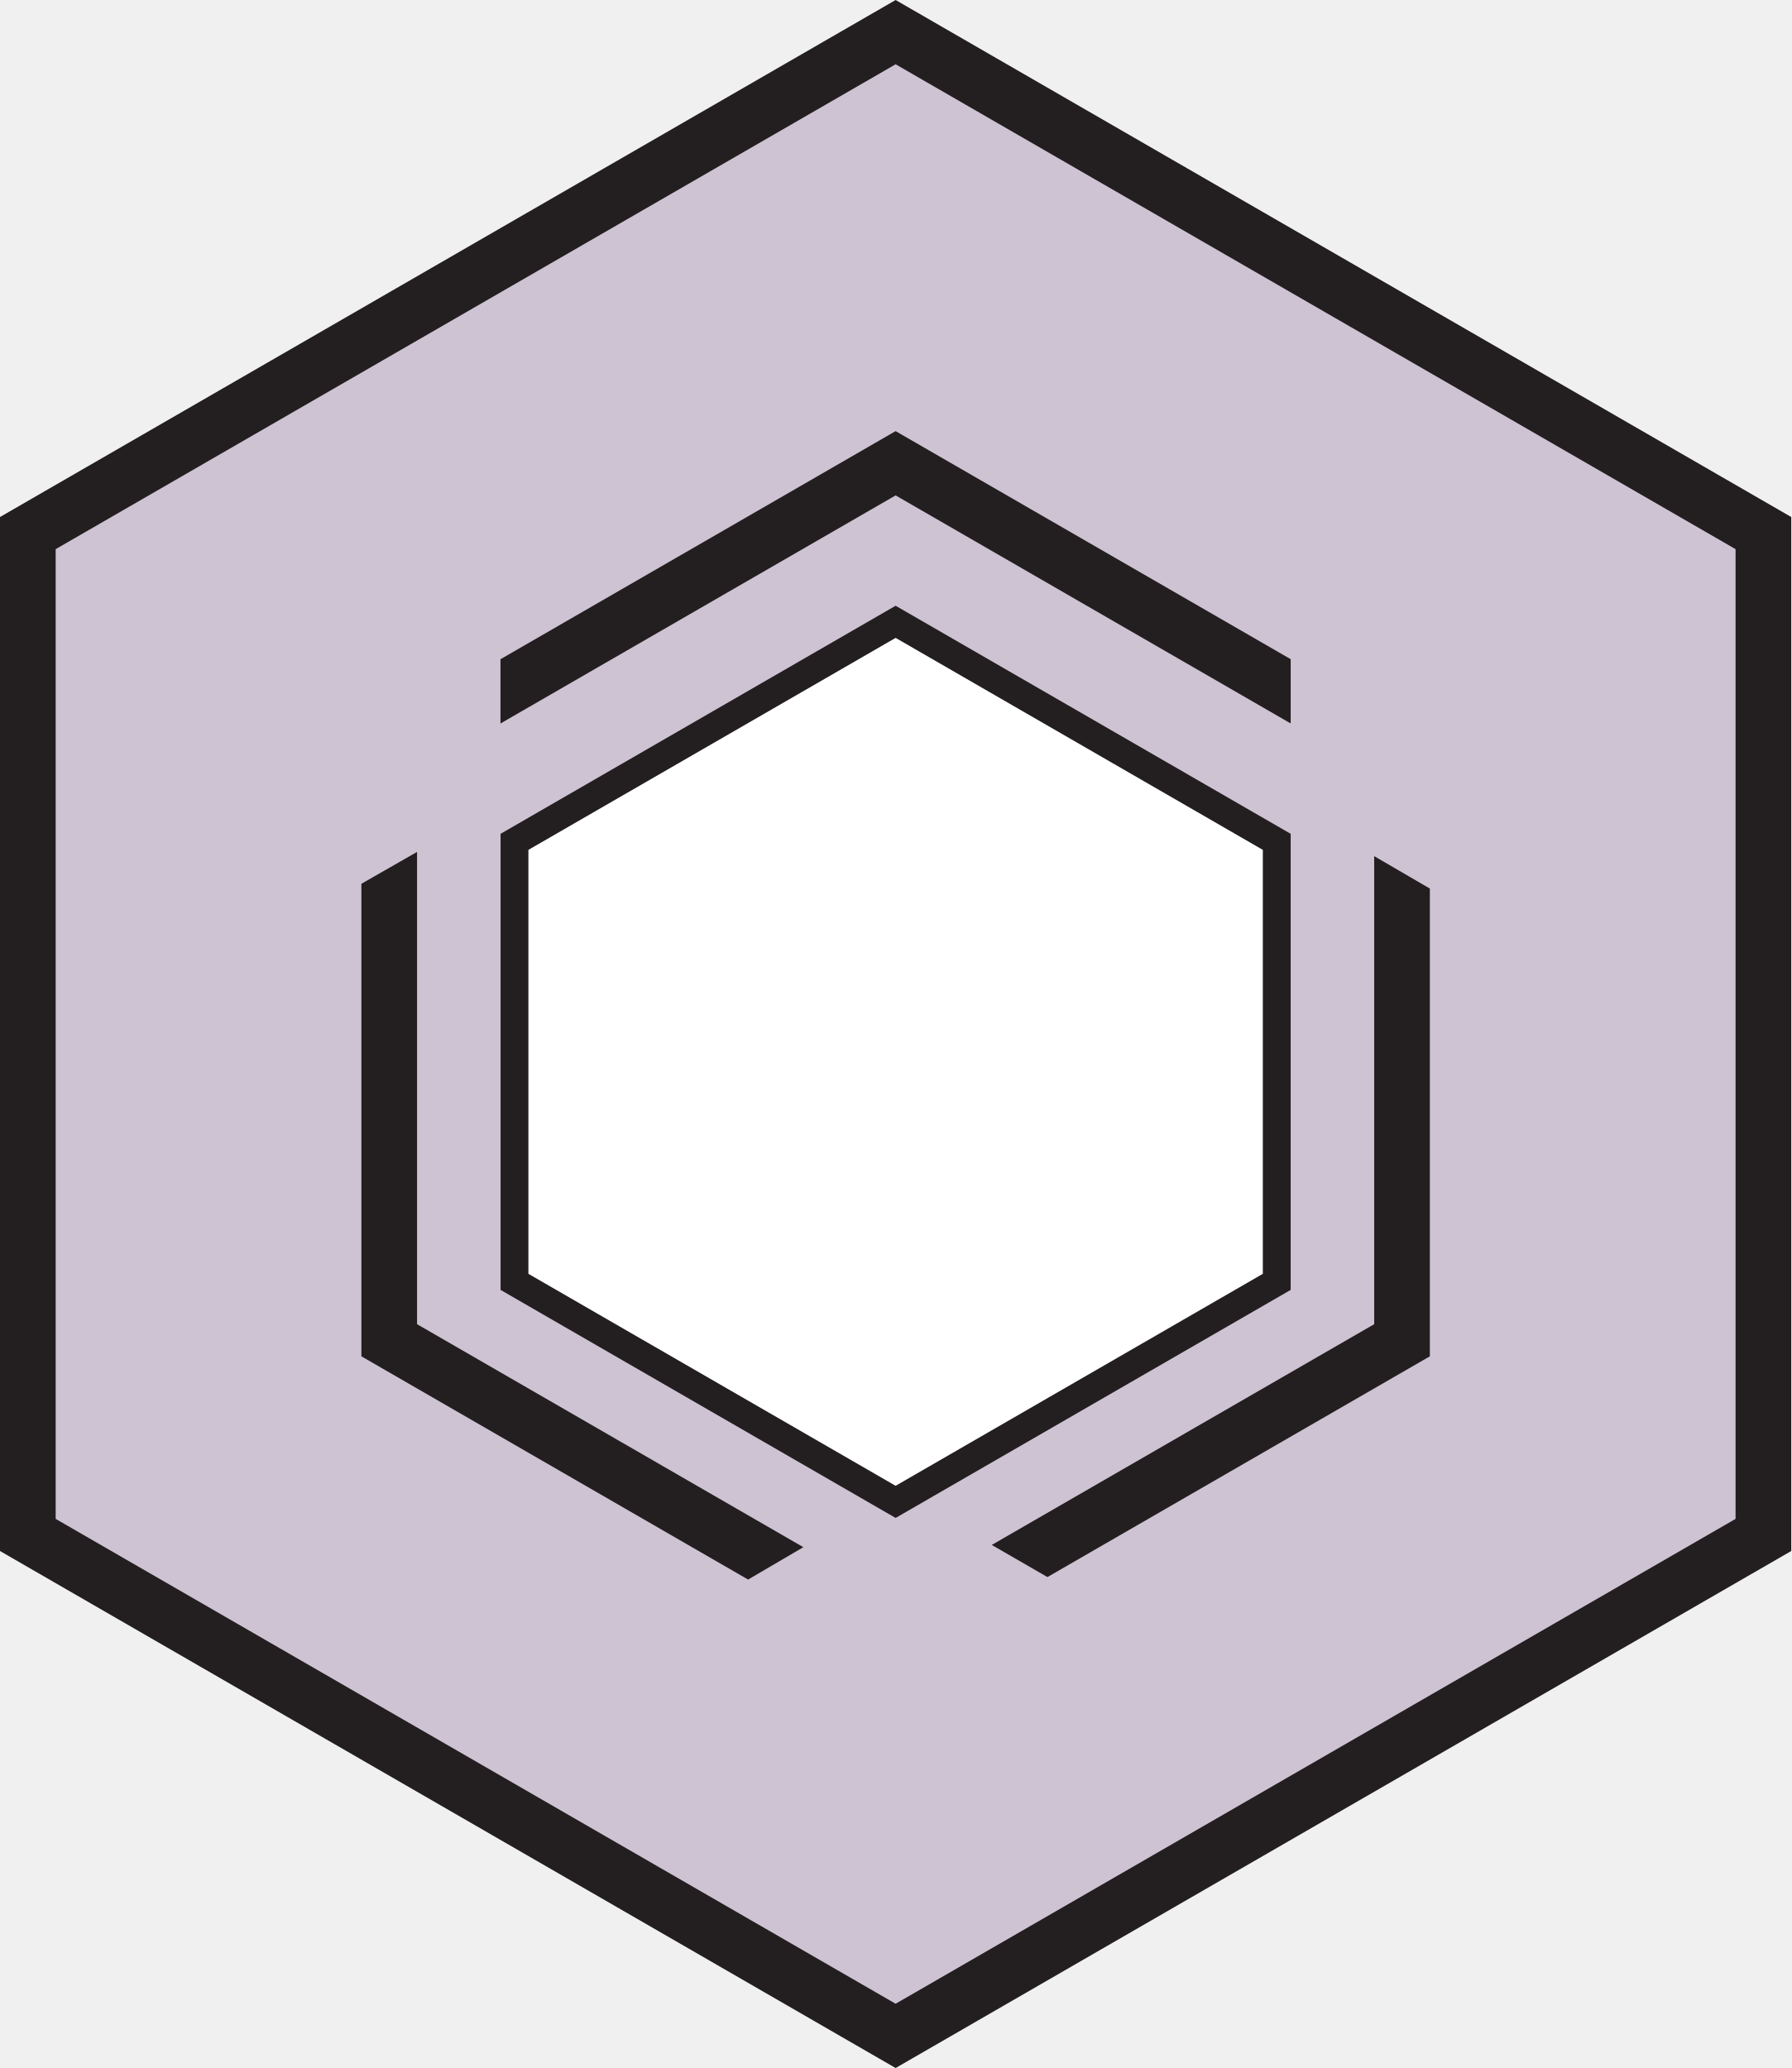
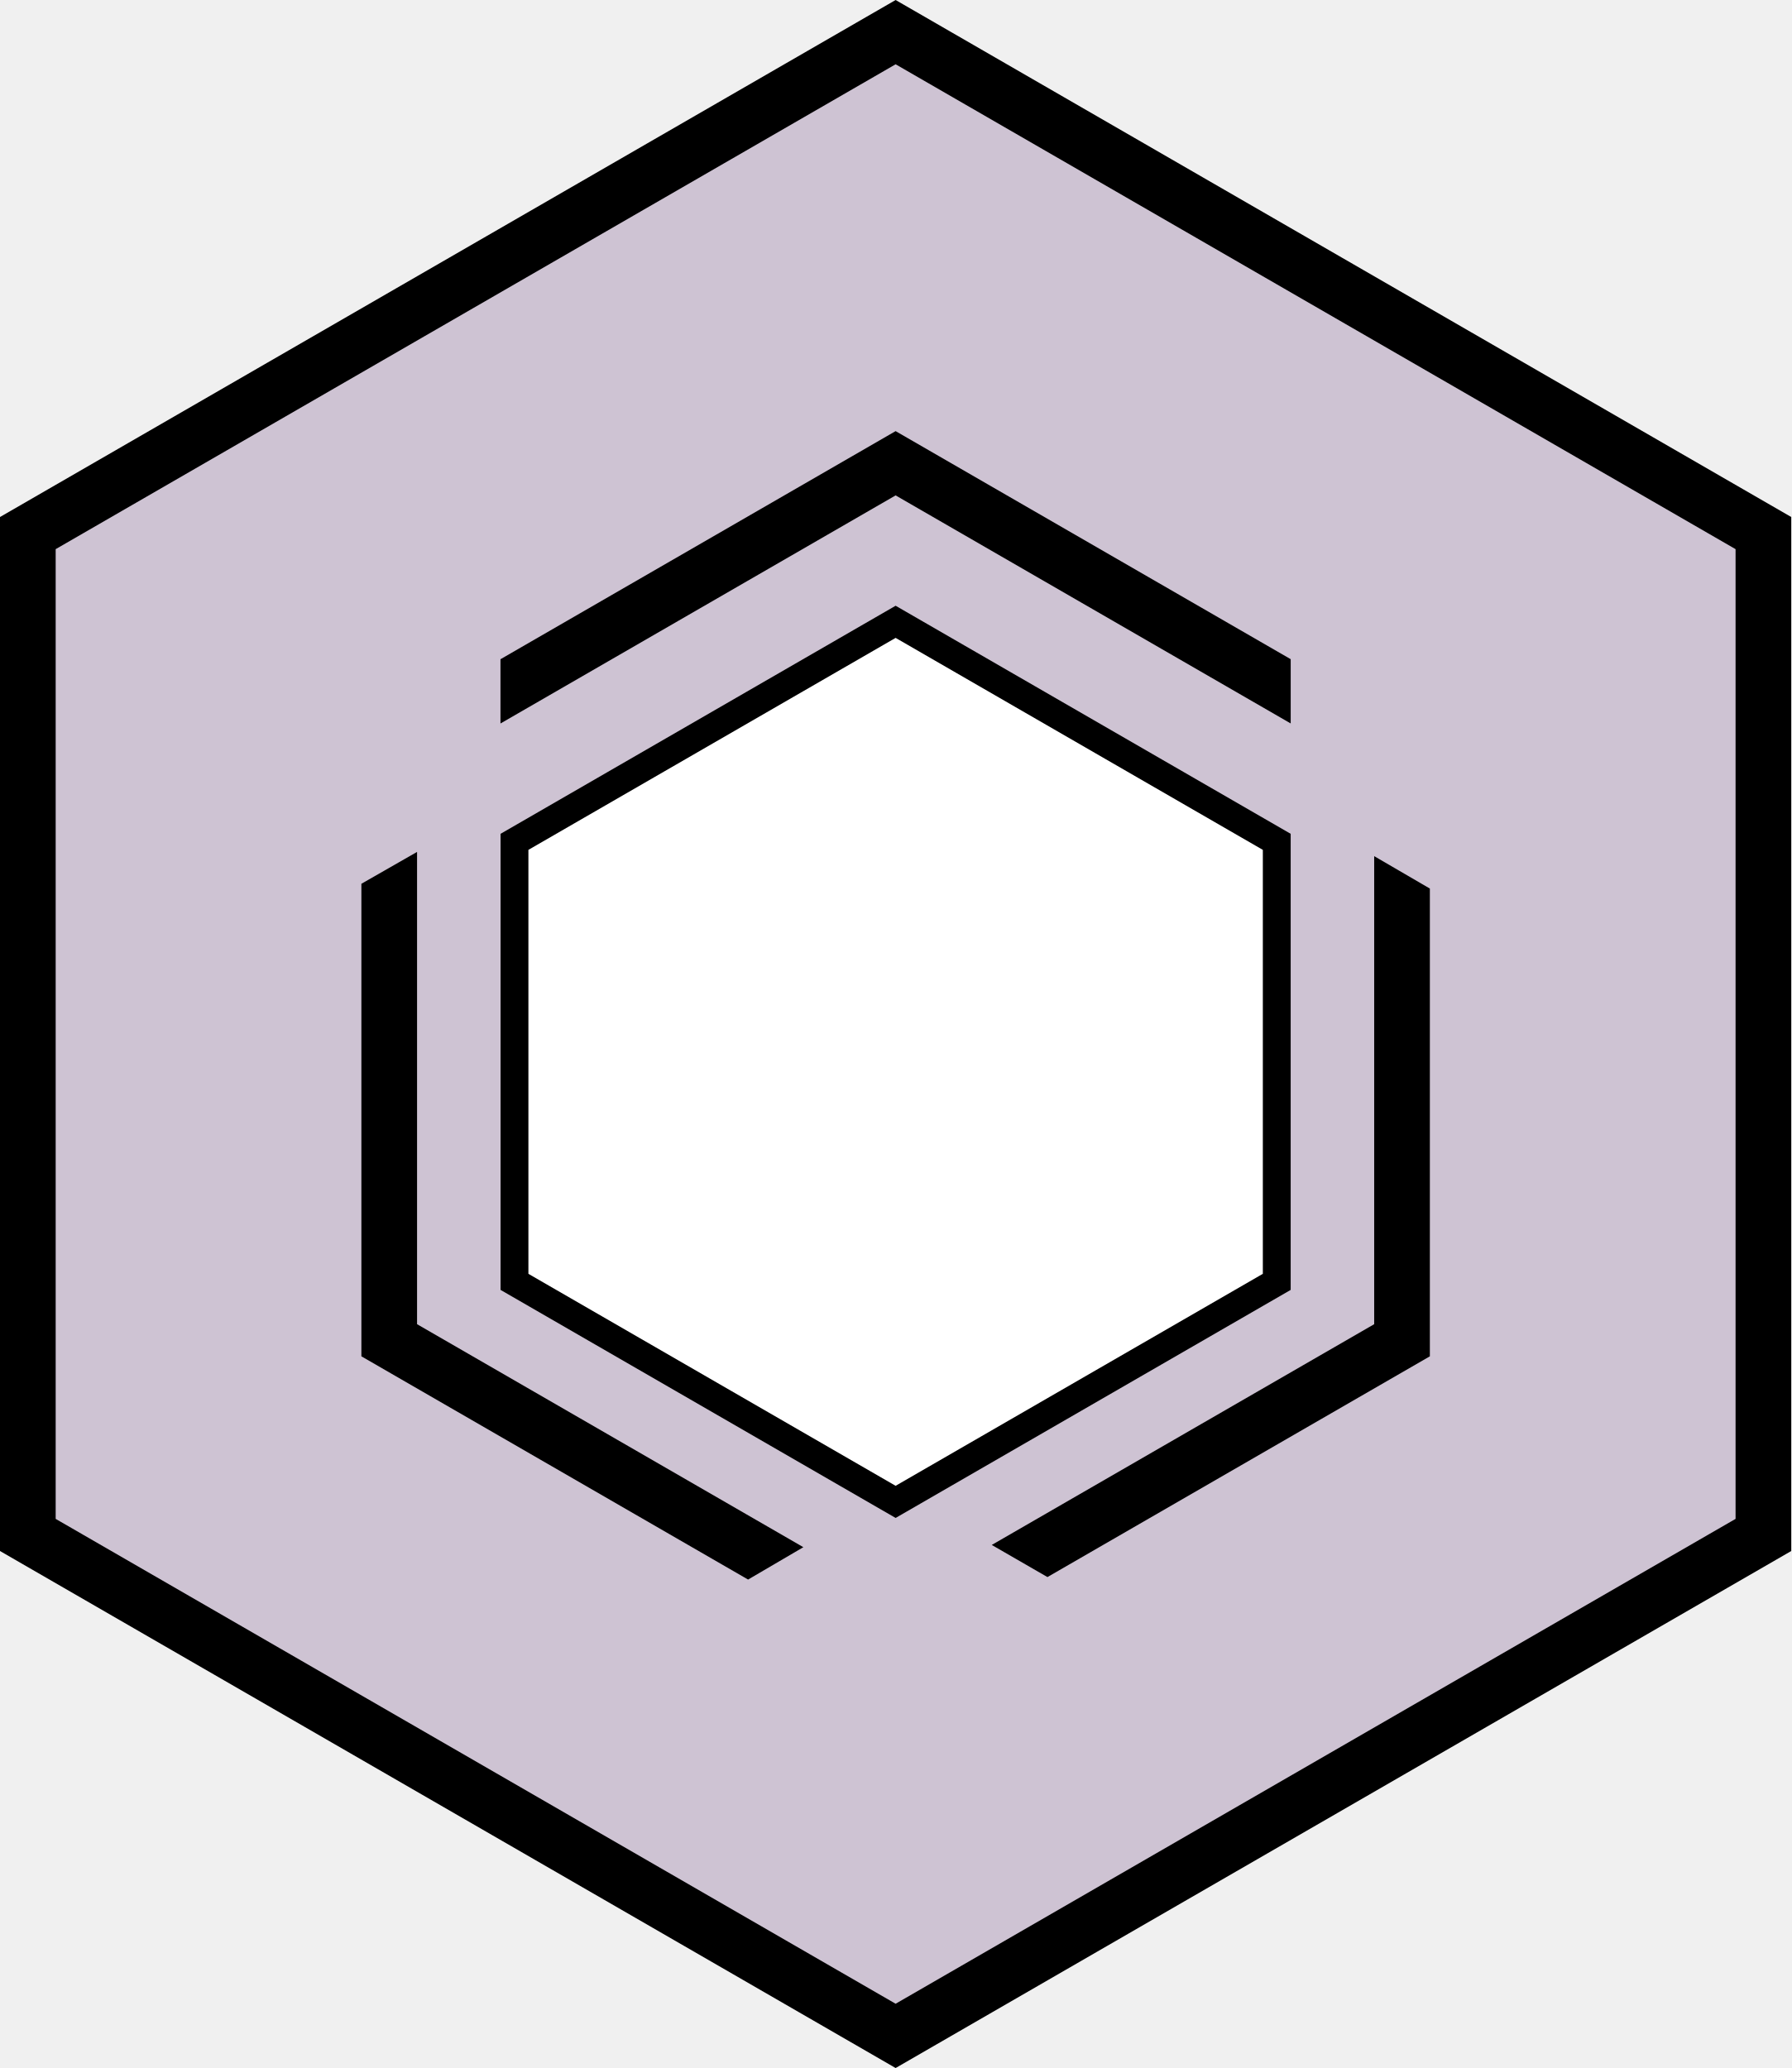
<svg xmlns="http://www.w3.org/2000/svg" fill-rule="evenodd" stroke-miterlimit="10" clip-rule="evenodd" viewBox="0 0 64.354 74.309" xml:space="preserve">
  <path fill="#7f5a90" fill-rule="nonzero" d="M63.354 55.155v-36l-31.177-18-31.177 18v36l31.177 18z" opacity=".3" />
-   <path fill="none" stroke="#231f20" stroke-width="2" d="M63.354 55.155v-36l-31.177-18-31.177 18v36l31.177 18z" />
+   <path fill="none" stroke="#000" stroke-width="2" d="M63.354 55.155v-36l-31.177-18-31.177 18v36l31.177 18z" />
  <g transform="translate(13.9837 27.1501)">
    <clipPath id="a">
      <path d="M-12.984-7.995v36l31.177 18 31.177-18v-36l-31.177-18zm45.371 9.862v-14.25l9.12 19.56zM3.997-10.644V1.747l-9.49 5.43zm14.31 37.081 11.44 6.6H7.037Z" clip-rule="nonzero" />
    </clipPath>
    <g clip-path="url(#a)">
-       <path fill="none" stroke="#231f20" stroke-width="2" d="M0 21.009V0l18.193-10.504L36.387 0v21.009L18.193 31.513Z" />
+       <path fill="none" stroke="#000" stroke-width="2" d="M0 21.009V0l18.193-10.504L36.387 0v21.009L18.193 31.513Z" />
    </g>
  </g>
  <path fill="#fff" fill-rule="nonzero" d="M18.484 46.06v-15.812l13.693-7.906 13.694 7.906v15.812l-13.694 7.906z" />
-   <path fill="#231f20" fill-rule="nonzero" d="m32.177 21.766-14.193 8.195v16.389l14.193 8.194 14.193-8.194v-16.389zm0 1.155 13.193 7.617v15.234l-13.193 7.617-13.193-7.617v-15.234z" />
+   <path fill-rule="nonzero" d="m32.177 21.766-14.193 8.195v16.389l14.193 8.194 14.193-8.194v-16.389zm0 1.155 13.193 7.617v15.234l-13.193 7.617-13.193-7.617v-15.234z" />
</svg>
